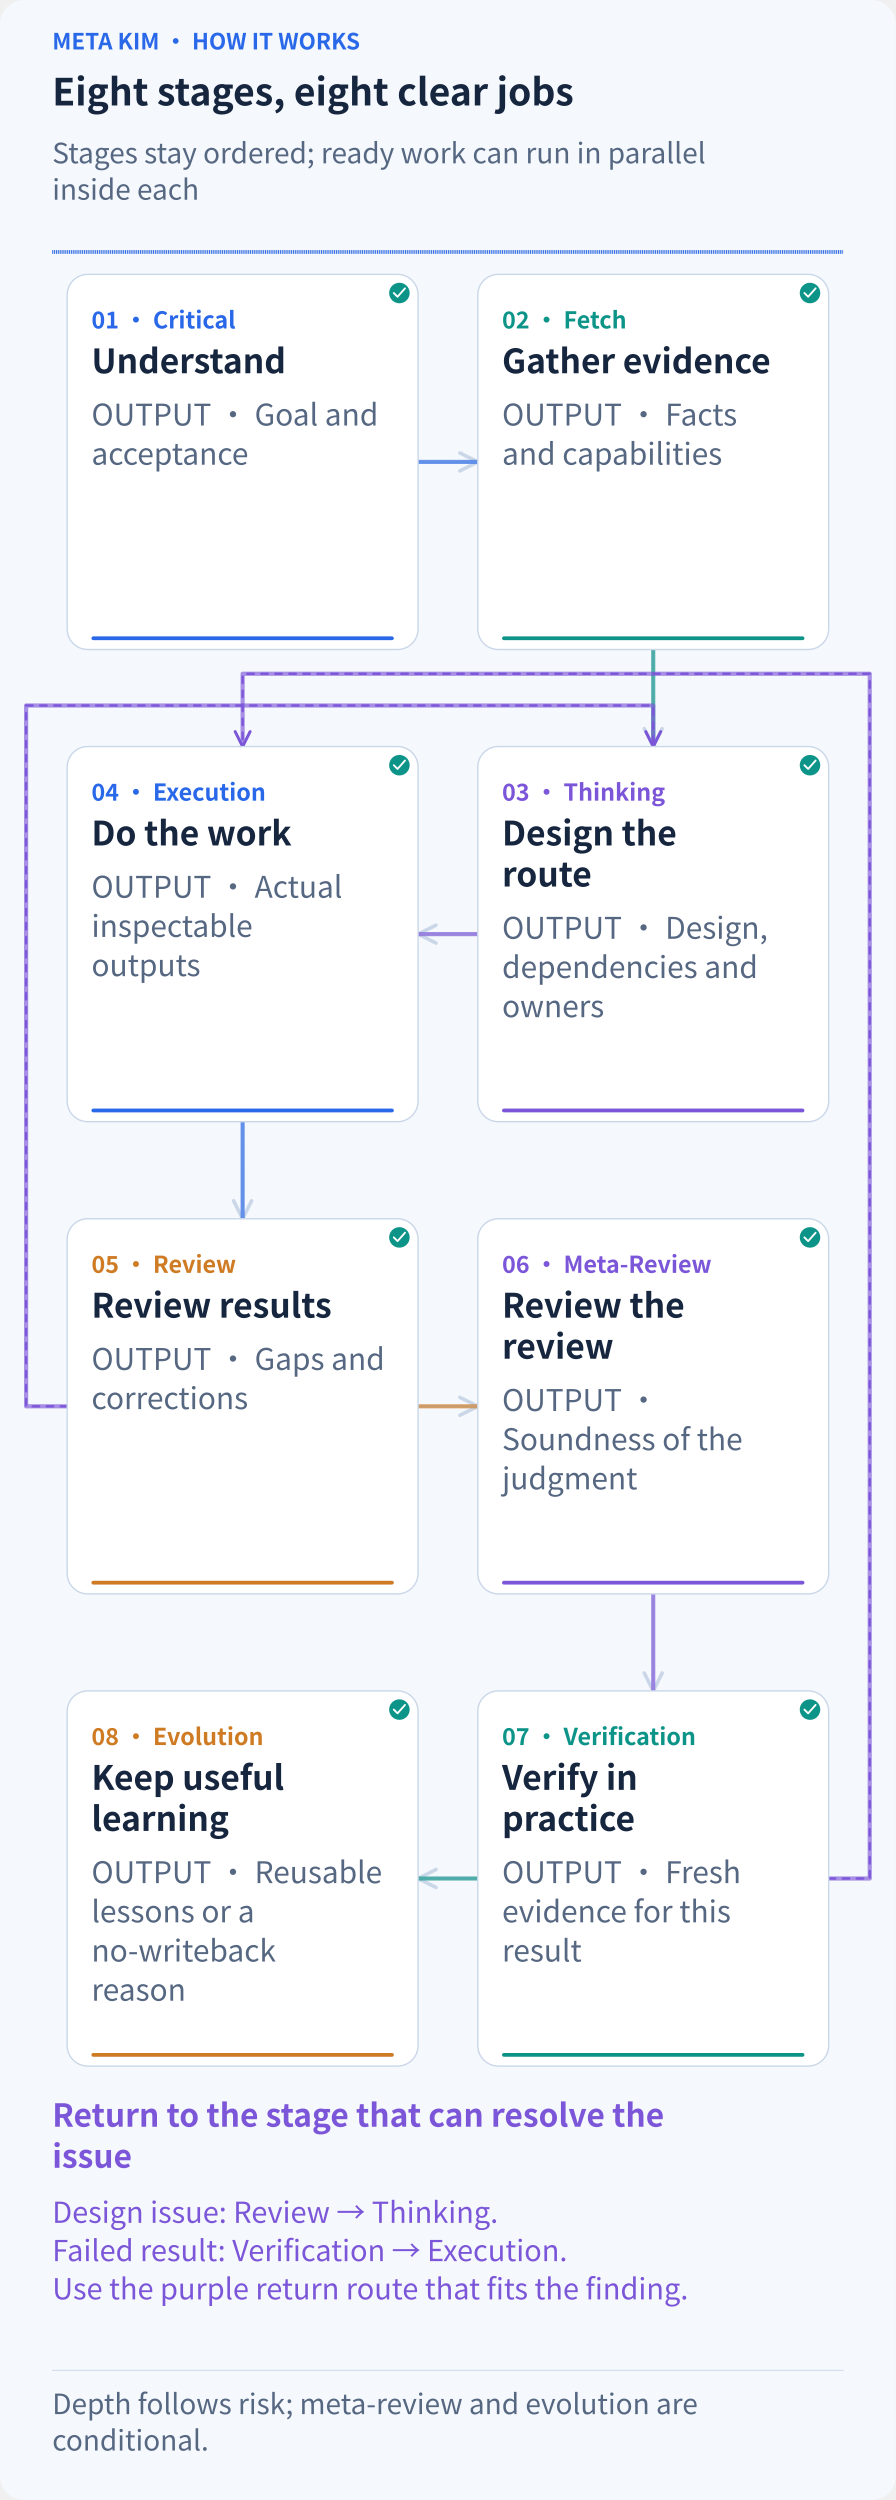
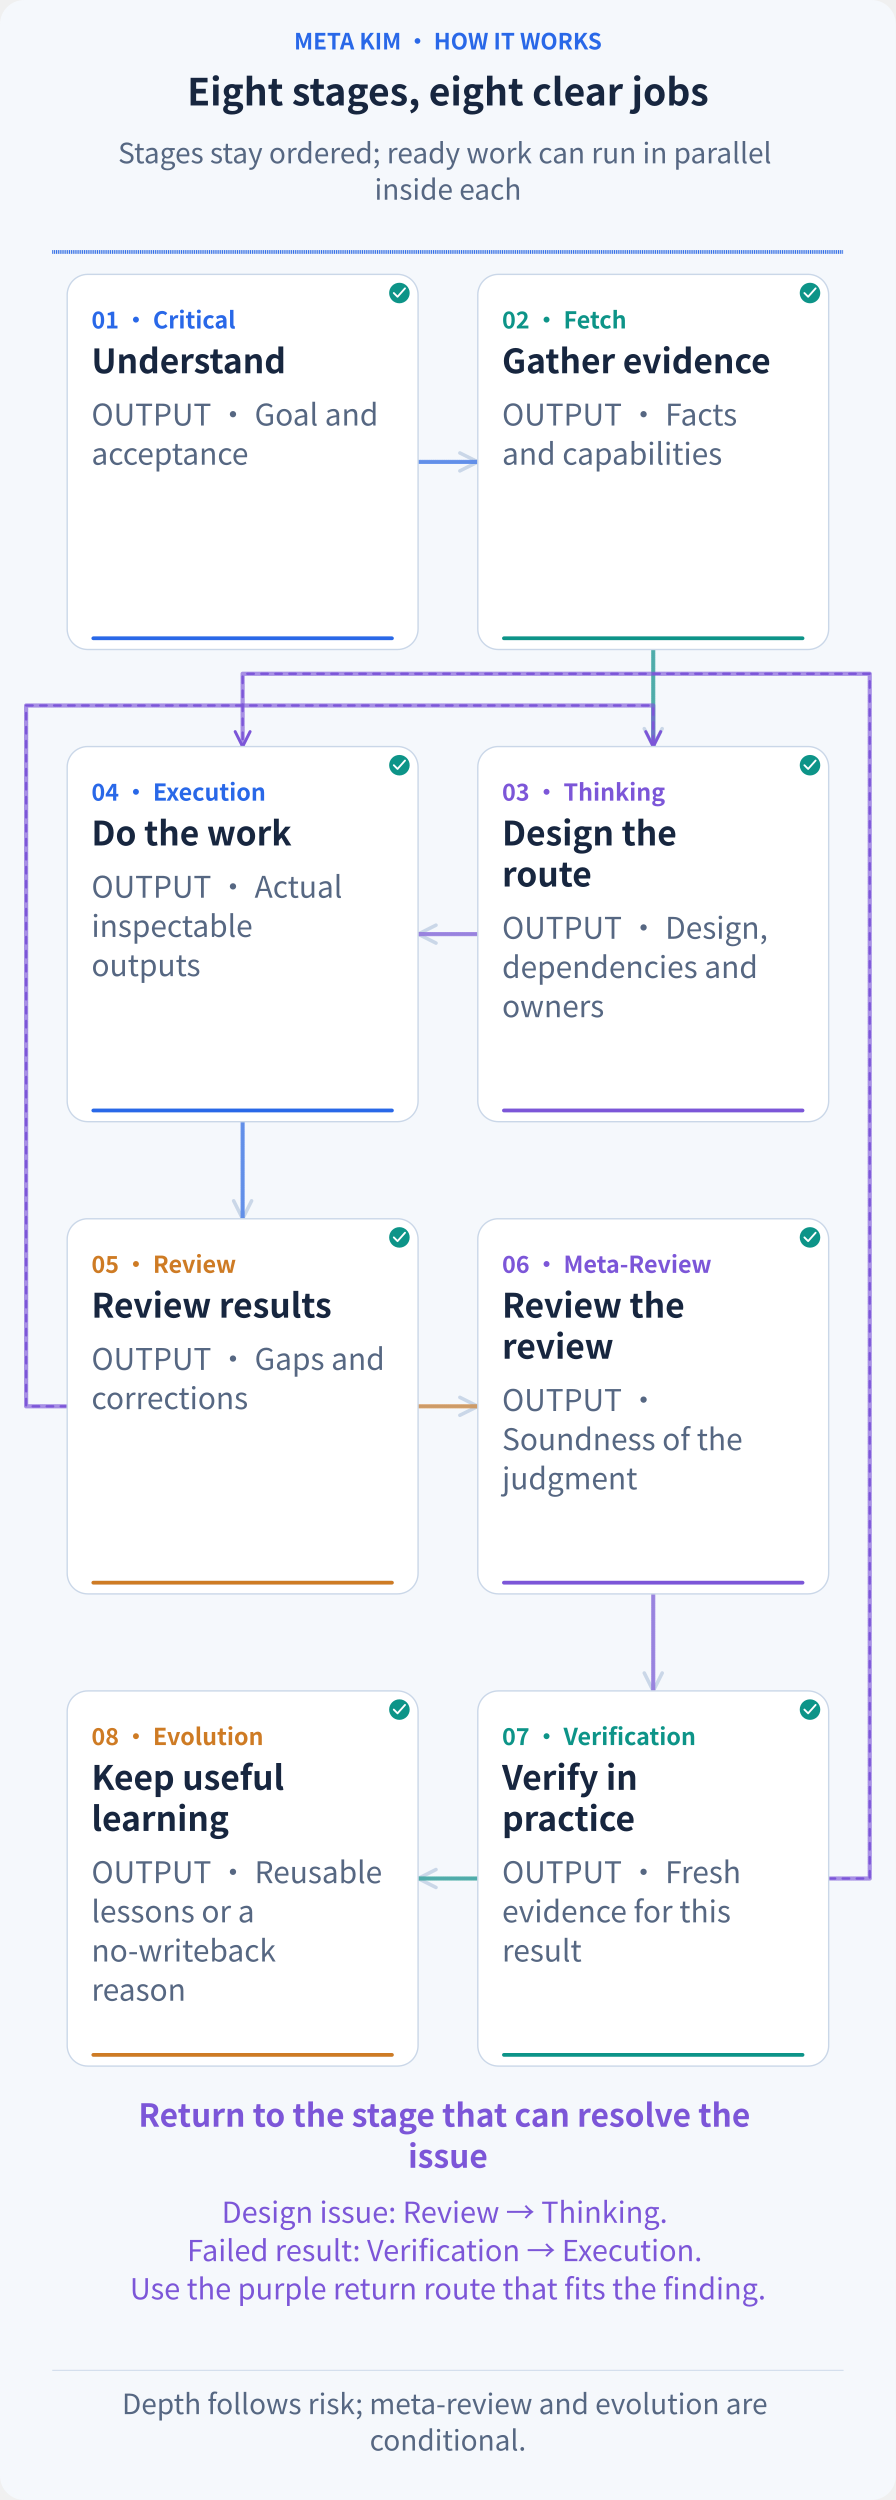
<svg xmlns="http://www.w3.org/2000/svg" width="960" height="2679" viewBox="0 0 960 2679" role="img" aria-labelledby="title description" lang="en" xml:lang="en">
  <defs>
    <marker id="arrow" viewBox="0 0 10 10" refX="9" refY="5" markerWidth="8" markerHeight="8" orient="auto-start-reverse">
      <path d="M1 1L9 5L1 9" fill="none" stroke="#cad7e8" stroke-width="1.6" stroke-linecap="round" />
    </marker>
    <marker id="back-arrow" viewBox="0 0 10 10" refX="9" refY="5" markerWidth="8" markerHeight="8" orient="auto">
      <path d="M1 1L9 5L1 9" fill="none" stroke="#7c56d8" stroke-width="1.6" stroke-linecap="round" />
    </marker>
  </defs>
  <style>text{font-family:"Microsoft YaHei","Noto Sans CJK SC","PingFang SC",Arial,sans-serif}.clock{stroke-dasharray:1;stroke-dashoffset:0;animation:clock 32s linear infinite}@keyframes clock{from{stroke-dashoffset:1}to{stroke-dashoffset:0}}@keyframes m0{0%,8%{stroke-dashoffset:1;opacity:0}9%{opacity:1}14%,100%{stroke-dashoffset:0;opacity:.8}}.m0{stroke-dashoffset:0;opacity:.65;animation:m0 32s ease-in-out infinite}
@keyframes m1{0%,16.3%{stroke-dashoffset:1;opacity:0}17.3%{opacity:1}22.3%,100%{stroke-dashoffset:0;opacity:.8}}.m1{stroke-dashoffset:0;opacity:.65;animation:m1 32s ease-in-out infinite}
@keyframes m2{0%,24.6%{stroke-dashoffset:1;opacity:0}25.6%{opacity:1}30.6%,100%{stroke-dashoffset:0;opacity:.8}}.m2{stroke-dashoffset:0;opacity:.65;animation:m2 32s ease-in-out infinite}
@keyframes m3{0%,32.9%{stroke-dashoffset:1;opacity:0}33.9%{opacity:1}38.9%,100%{stroke-dashoffset:0;opacity:.8}}.m3{stroke-dashoffset:0;opacity:.65;animation:m3 32s ease-in-out infinite}
@keyframes m4{0%,41.2%{stroke-dashoffset:1;opacity:0}42.2%{opacity:1}47.2%,100%{stroke-dashoffset:0;opacity:.8}}.m4{stroke-dashoffset:0;opacity:.65;animation:m4 32s ease-in-out infinite}
@keyframes m5{0%,49.5%{stroke-dashoffset:1;opacity:0}50.5%{opacity:1}55.5%,100%{stroke-dashoffset:0;opacity:.8}}.m5{stroke-dashoffset:0;opacity:.65;animation:m5 32s ease-in-out infinite}
@keyframes m6{0%,57.8%{stroke-dashoffset:1;opacity:0}58.8%{opacity:1}63.8%,100%{stroke-dashoffset:0;opacity:.8}}.m6{stroke-dashoffset:0;opacity:.65;animation:m6 32s ease-in-out infinite}
@keyframes m7{0%,77%{stroke-dashoffset:1;opacity:0}78%{opacity:1}83%{stroke-dashoffset:0;opacity:1}85%,100%{stroke-dashoffset:0;opacity:0}}.m7{stroke-dashoffset:0;opacity:.65;animation:m7 32s ease-in-out infinite}
@keyframes m8{0%,86%{stroke-dashoffset:1;opacity:0}87%{opacity:1}93%{stroke-dashoffset:0;opacity:1}95%,100%{stroke-dashoffset:0;opacity:0}}.m8{stroke-dashoffset:0;opacity:.65;animation:m8 32s ease-in-out infinite}
@keyframes m9{0%,1%{opacity:0}2.2%,8.8%{opacity:1}10%,100%{opacity:0}}.m9{opacity:0;animation:m9 32s ease-in-out infinite}
@keyframes m10{0%,10%{opacity:0}11.5%,100%{opacity:1}}.m10{opacity:1;animation:m10 32s ease-in-out infinite}
@keyframes m11{0%,1%{transform:scaleX(0)}10%,100%{transform:scaleX(1)}}.m11{transform:scaleX(1);transform-box:fill-box;transform-origin:left center;animation:m11 32s ease-in-out infinite}
@keyframes m12{0%,9.3%{opacity:0}10.5%,17.1%{opacity:1}18.3%,100%{opacity:0}}.m12{opacity:0;animation:m12 32s ease-in-out infinite}
@keyframes m13{0%,18.3%{opacity:0}19.8%,100%{opacity:1}}.m13{opacity:1;animation:m13 32s ease-in-out infinite}
@keyframes m14{0%,9.3%{transform:scaleX(0)}18.3%,100%{transform:scaleX(1)}}.m14{transform:scaleX(1);transform-box:fill-box;transform-origin:left center;animation:m14 32s ease-in-out infinite}
@keyframes m15{0%,17.6%{opacity:0}18.8%,25.4%{opacity:1}26.6%,100%{opacity:0}}.m15{opacity:0;animation:m15 32s ease-in-out infinite}
@keyframes m16{0%,26.6%{opacity:0}28.1%,100%{opacity:1}}.m16{opacity:1;animation:m16 32s ease-in-out infinite}
@keyframes m17{0%,17.6%{transform:scaleX(0)}26.6%,100%{transform:scaleX(1)}}.m17{transform:scaleX(1);transform-box:fill-box;transform-origin:left center;animation:m17 32s ease-in-out infinite}
@keyframes m18{0%,25.9%{opacity:0}27.1%,33.7%{opacity:1}34.9%,100%{opacity:0}}.m18{opacity:0;animation:m18 32s ease-in-out infinite}
@keyframes m19{0%,34.9%{opacity:0}36.4%,100%{opacity:1}}.m19{opacity:1;animation:m19 32s ease-in-out infinite}
@keyframes m20{0%,25.9%{transform:scaleX(0)}34.9%,100%{transform:scaleX(1)}}.m20{transform:scaleX(1);transform-box:fill-box;transform-origin:left center;animation:m20 32s ease-in-out infinite}
@keyframes m21{0%,34.2%{opacity:0}35.4%,42%{opacity:1}43.2%,100%{opacity:0}}.m21{opacity:0;animation:m21 32s ease-in-out infinite}
@keyframes m22{0%,43.2%{opacity:0}44.7%,100%{opacity:1}}.m22{opacity:1;animation:m22 32s ease-in-out infinite}
@keyframes m23{0%,34.2%{transform:scaleX(0)}43.2%,100%{transform:scaleX(1)}}.m23{transform:scaleX(1);transform-box:fill-box;transform-origin:left center;animation:m23 32s ease-in-out infinite}
@keyframes m24{0%,42.5%{opacity:0}43.7%,50.3%{opacity:1}51.5%,100%{opacity:0}}.m24{opacity:0;animation:m24 32s ease-in-out infinite}
@keyframes m25{0%,51.5%{opacity:0}53%,100%{opacity:1}}.m25{opacity:1;animation:m25 32s ease-in-out infinite}
@keyframes m26{0%,42.5%{transform:scaleX(0)}51.5%,100%{transform:scaleX(1)}}.m26{transform:scaleX(1);transform-box:fill-box;transform-origin:left center;animation:m26 32s ease-in-out infinite}
@keyframes m27{0%,50.8%{opacity:0}52%,58.6%{opacity:1}59.8%,100%{opacity:0}}.m27{opacity:0;animation:m27 32s ease-in-out infinite}
@keyframes m28{0%,59.8%{opacity:0}61.3%,100%{opacity:1}}.m28{opacity:1;animation:m28 32s ease-in-out infinite}
@keyframes m29{0%,50.8%{transform:scaleX(0)}59.8%,100%{transform:scaleX(1)}}.m29{transform:scaleX(1);transform-box:fill-box;transform-origin:left center;animation:m29 32s ease-in-out infinite}
@keyframes m30{0%,59.1%{opacity:0}60.3%,66.9%{opacity:1}68.1%,100%{opacity:0}}.m30{opacity:0;animation:m30 32s ease-in-out infinite}
@keyframes m31{0%,68.1%{opacity:0}69.6%,100%{opacity:1}}.m31{opacity:1;animation:m31 32s ease-in-out infinite}
@keyframes m32{0%,59.1%{transform:scaleX(0)}68.1%,100%{transform:scaleX(1)}}.m32{transform:scaleX(1);transform-box:fill-box;transform-origin:left center;animation:m32 32s ease-in-out infinite}@media(prefers-reduced-motion:reduce){*{animation:none!important}.focus,.clock{display:none}.completed{opacity:1}.progress{transform:scaleX(1)}.transfer{stroke-dashoffset:0;opacity:.45}}</style>
  <rect width="960" height="2679" rx="26" fill="#f5f8fc" />
-   <text x="56" y="53" font-size="24" font-weight="700" fill="#2968e8" text-anchor="start">
-     <tspan x="56" dy="0">META KIM · HOW IT WORKS</tspan>
-   </text>
-   <text x="56" y="113" font-size="40" font-weight="750" fill="#17263f" text-anchor="start">
-     <tspan x="56" dy="0">Eight stages, eight clear jobs</tspan>
-   </text>
-   <text x="56" y="175" font-size="30" font-weight="450" fill="#566782" text-anchor="start">
-     <tspan x="56" dy="0">Stages stay ordered; ready work can run in parallel</tspan>
-     <tspan x="56" dy="39">inside each</tspan>
+   <text x="480" y="53" font-size="24" font-weight="700" fill="#2968e8" text-anchor="middle">
+     <tspan x="480" dy="0">META KIM · HOW IT WORKS</tspan>
+   </text>
+   <text x="480" y="113" font-size="40" font-weight="750" fill="#17263f" text-anchor="middle">
+     <tspan x="480" dy="0">Eight stages, eight clear jobs</tspan>
+   </text>
+   <text x="480" y="175" font-size="30" font-weight="450" fill="#566782" text-anchor="middle">
+     <tspan x="480" dy="0">Stages stay ordered; ready work can run in parallel</tspan>
+     <tspan x="480" dy="39">inside each</tspan>
  </text>
  <path d="M56 270H904" stroke="#dce5f2" stroke-width="4" />
  <path class="clock" pathLength="1" d="M56 270H904" stroke="#2968e8" stroke-width="4" />
  <path d="M448 495H512" fill="none" stroke="#cad7e8" stroke-width="3" stroke-linecap="round" stroke-linejoin="round" marker-end="url(#arrow)" />
  <path class="transfer m0" pathLength="1" d="M448 495H512" fill="none" stroke="#2968e8" stroke-width="4.5" stroke-dasharray="1" stroke-linecap="round" stroke-linejoin="round" />
  <path d="M700 696V800" fill="none" stroke="#cad7e8" stroke-width="3" stroke-linecap="round" stroke-linejoin="round" marker-end="url(#arrow)" />
  <path class="transfer m1" pathLength="1" d="M700 696V800" fill="none" stroke="#0d9488" stroke-width="4.5" stroke-dasharray="1" stroke-linecap="round" stroke-linejoin="round" />
  <path d="M512 1001H448" fill="none" stroke="#cad7e8" stroke-width="3" stroke-linecap="round" stroke-linejoin="round" marker-end="url(#arrow)" />
  <path class="transfer m2" pathLength="1" d="M512 1001H448" fill="none" stroke="#7c56d8" stroke-width="4.5" stroke-dasharray="1" stroke-linecap="round" stroke-linejoin="round" />
  <path d="M260 1202V1306" fill="none" stroke="#cad7e8" stroke-width="3" stroke-linecap="round" stroke-linejoin="round" marker-end="url(#arrow)" />
  <path class="transfer m3" pathLength="1" d="M260 1202V1306" fill="none" stroke="#2968e8" stroke-width="4.5" stroke-dasharray="1" stroke-linecap="round" stroke-linejoin="round" />
  <path d="M448 1507H512" fill="none" stroke="#cad7e8" stroke-width="3" stroke-linecap="round" stroke-linejoin="round" marker-end="url(#arrow)" />
  <path class="transfer m4" pathLength="1" d="M448 1507H512" fill="none" stroke="#ce7b24" stroke-width="4.5" stroke-dasharray="1" stroke-linecap="round" stroke-linejoin="round" />
  <path d="M700 1708V1812" fill="none" stroke="#cad7e8" stroke-width="3" stroke-linecap="round" stroke-linejoin="round" marker-end="url(#arrow)" />
  <path class="transfer m5" pathLength="1" d="M700 1708V1812" fill="none" stroke="#7c56d8" stroke-width="4.5" stroke-dasharray="1" stroke-linecap="round" stroke-linejoin="round" />
  <path d="M512 2013H448" fill="none" stroke="#cad7e8" stroke-width="3" stroke-linecap="round" stroke-linejoin="round" marker-end="url(#arrow)" />
  <path class="transfer m6" pathLength="1" d="M512 2013H448" fill="none" stroke="#0d9488" stroke-width="4.5" stroke-dasharray="1" stroke-linecap="round" stroke-linejoin="round" />
  <path d="M72 1507H28V756H700V800" fill="none" stroke="#7c56d8" stroke-width="2.5" stroke-linecap="round" stroke-linejoin="round" stroke-dasharray="7 8" marker-end="url(#back-arrow)" />
  <path class="transfer m7" pathLength="1" d="M72 1507H28V756H700V800" fill="none" stroke="#7c56d8" stroke-width="4.5" stroke-dasharray="1" stroke-linecap="round" stroke-linejoin="round" />
  <path d="M888 2013H932V722H260V800" fill="none" stroke="#7c56d8" stroke-width="2.5" stroke-linecap="round" stroke-linejoin="round" stroke-dasharray="7 8" marker-end="url(#back-arrow)" />
  <path class="transfer m8" pathLength="1" d="M888 2013H932V722H260V800" fill="none" stroke="#7c56d8" stroke-width="4.5" stroke-dasharray="1" stroke-linecap="round" stroke-linejoin="round" />
  <g class="node" data-label="Understand" data-box="72,294,376,402">
    <rect x="72" y="294" width="376" height="402" rx="22" fill="#fff" stroke="#cad7e8" stroke-width="1.5" />
    <rect class="focus m9" x="72" y="294" width="376" height="402" rx="22" fill="#2968e8" fill-opacity=".055" stroke="#2968e8" stroke-width="3" />
    <text x="98" y="352" font-size="25" font-weight="700" fill="#2968e8" text-anchor="start">
      <tspan x="98" dy="0">01 · Critical</tspan>
    </text>
    <text x="98" y="400" font-size="36" font-weight="700" fill="#17263f" text-anchor="start">
      <tspan x="98" dy="0">Understand</tspan>
    </text>
    <text x="98" y="456" font-size="32" font-weight="450" fill="#566782" text-anchor="start">
      <tspan x="98" dy="0">OUTPUT · Goal and</tspan>
      <tspan x="98" dy="42">acceptance</tspan>
    </text>
    <rect x="98" y="682" width="324" height="4" rx="2" fill="#e2e9f3" />
    <rect class="progress m11" x="98" y="682" width="324" height="4" rx="2" fill="#2968e8" />
    <g class="completed m10">
      <circle cx="428" cy="314" r="11" fill="#0d9488" />
      <path d="M422 314l4 4 8-9" fill="none" stroke="#fff" stroke-width="2" stroke-linecap="round" stroke-linejoin="round" />
    </g>
  </g>
  <g class="node" data-label="Gather evidence" data-box="512,294,376,402">
    <rect x="512" y="294" width="376" height="402" rx="22" fill="#fff" stroke="#cad7e8" stroke-width="1.5" />
    <rect class="focus m12" x="512" y="294" width="376" height="402" rx="22" fill="#0d9488" fill-opacity=".055" stroke="#0d9488" stroke-width="3" />
    <text x="538" y="352" font-size="25" font-weight="700" fill="#0d9488" text-anchor="start">
      <tspan x="538" dy="0">02 · Fetch</tspan>
    </text>
    <text x="538" y="400" font-size="36" font-weight="700" fill="#17263f" text-anchor="start">
      <tspan x="538" dy="0">Gather evidence</tspan>
    </text>
    <text x="538" y="456" font-size="32" font-weight="450" fill="#566782" text-anchor="start">
      <tspan x="538" dy="0">OUTPUT · Facts</tspan>
      <tspan x="538" dy="42">and capabilities</tspan>
    </text>
    <rect x="538" y="682" width="324" height="4" rx="2" fill="#e2e9f3" />
    <rect class="progress m14" x="538" y="682" width="324" height="4" rx="2" fill="#0d9488" />
    <g class="completed m13">
      <circle cx="868" cy="314" r="11" fill="#0d9488" />
      <path d="M862 314l4 4 8-9" fill="none" stroke="#fff" stroke-width="2" stroke-linecap="round" stroke-linejoin="round" />
    </g>
  </g>
  <g class="node" data-label="Design the route" data-box="512,800,376,402">
    <rect x="512" y="800" width="376" height="402" rx="22" fill="#fff" stroke="#cad7e8" stroke-width="1.5" />
    <rect class="focus m15" x="512" y="800" width="376" height="402" rx="22" fill="#7c56d8" fill-opacity=".055" stroke="#7c56d8" stroke-width="3" />
    <text x="538" y="858" font-size="25" font-weight="700" fill="#7c56d8" text-anchor="start">
      <tspan x="538" dy="0">03 · Thinking</tspan>
    </text>
    <text x="538" y="906" font-size="36" font-weight="700" fill="#17263f" text-anchor="start">
      <tspan x="538" dy="0">Design the</tspan>
      <tspan x="538" dy="44">route</tspan>
    </text>
    <text x="538" y="1006" font-size="32" font-weight="450" fill="#566782" text-anchor="start">
      <tspan x="538" dy="0">OUTPUT · Design,</tspan>
      <tspan x="538" dy="42">dependencies and</tspan>
      <tspan x="538" dy="42">owners</tspan>
    </text>
    <rect x="538" y="1188" width="324" height="4" rx="2" fill="#e2e9f3" />
    <rect class="progress m17" x="538" y="1188" width="324" height="4" rx="2" fill="#7c56d8" />
    <g class="completed m16">
      <circle cx="868" cy="820" r="11" fill="#0d9488" />
      <path d="M862 820l4 4 8-9" fill="none" stroke="#fff" stroke-width="2" stroke-linecap="round" stroke-linejoin="round" />
    </g>
  </g>
  <g class="node" data-label="Do the work" data-box="72,800,376,402">
    <rect x="72" y="800" width="376" height="402" rx="22" fill="#fff" stroke="#cad7e8" stroke-width="1.5" />
    <rect class="focus m18" x="72" y="800" width="376" height="402" rx="22" fill="#2968e8" fill-opacity=".055" stroke="#2968e8" stroke-width="3" />
    <text x="98" y="858" font-size="25" font-weight="700" fill="#2968e8" text-anchor="start">
      <tspan x="98" dy="0">04 · Execution</tspan>
    </text>
    <text x="98" y="906" font-size="36" font-weight="700" fill="#17263f" text-anchor="start">
      <tspan x="98" dy="0">Do the work</tspan>
    </text>
    <text x="98" y="962" font-size="32" font-weight="450" fill="#566782" text-anchor="start">
      <tspan x="98" dy="0">OUTPUT · Actual</tspan>
      <tspan x="98" dy="42">inspectable</tspan>
      <tspan x="98" dy="42">outputs</tspan>
    </text>
    <rect x="98" y="1188" width="324" height="4" rx="2" fill="#e2e9f3" />
    <rect class="progress m20" x="98" y="1188" width="324" height="4" rx="2" fill="#2968e8" />
    <g class="completed m19">
      <circle cx="428" cy="820" r="11" fill="#0d9488" />
      <path d="M422 820l4 4 8-9" fill="none" stroke="#fff" stroke-width="2" stroke-linecap="round" stroke-linejoin="round" />
    </g>
  </g>
  <g class="node" data-label="Review results" data-box="72,1306,376,402">
    <rect x="72" y="1306" width="376" height="402" rx="22" fill="#fff" stroke="#cad7e8" stroke-width="1.5" />
    <rect class="focus m21" x="72" y="1306" width="376" height="402" rx="22" fill="#ce7b24" fill-opacity=".055" stroke="#ce7b24" stroke-width="3" />
    <text x="98" y="1364" font-size="25" font-weight="700" fill="#ce7b24" text-anchor="start">
      <tspan x="98" dy="0">05 · Review</tspan>
    </text>
    <text x="98" y="1412" font-size="36" font-weight="700" fill="#17263f" text-anchor="start">
      <tspan x="98" dy="0">Review results</tspan>
    </text>
    <text x="98" y="1468" font-size="32" font-weight="450" fill="#566782" text-anchor="start">
      <tspan x="98" dy="0">OUTPUT · Gaps and</tspan>
      <tspan x="98" dy="42">corrections</tspan>
    </text>
    <rect x="98" y="1694" width="324" height="4" rx="2" fill="#e2e9f3" />
    <rect class="progress m23" x="98" y="1694" width="324" height="4" rx="2" fill="#ce7b24" />
    <g class="completed m22">
      <circle cx="428" cy="1326" r="11" fill="#0d9488" />
      <path d="M422 1326l4 4 8-9" fill="none" stroke="#fff" stroke-width="2" stroke-linecap="round" stroke-linejoin="round" />
    </g>
  </g>
  <g class="node" data-label="Review the review" data-box="512,1306,376,402">
    <rect x="512" y="1306" width="376" height="402" rx="22" fill="#fff" stroke="#cad7e8" stroke-width="1.5" />
    <rect class="focus m24" x="512" y="1306" width="376" height="402" rx="22" fill="#7c56d8" fill-opacity=".055" stroke="#7c56d8" stroke-width="3" />
    <text x="538" y="1364" font-size="25" font-weight="700" fill="#7c56d8" text-anchor="start">
      <tspan x="538" dy="0">06 · Meta-Review</tspan>
    </text>
    <text x="538" y="1412" font-size="36" font-weight="700" fill="#17263f" text-anchor="start">
      <tspan x="538" dy="0">Review the</tspan>
      <tspan x="538" dy="44">review</tspan>
    </text>
    <text x="538" y="1512" font-size="32" font-weight="450" fill="#566782" text-anchor="start">
      <tspan x="538" dy="0">OUTPUT ·</tspan>
      <tspan x="538" dy="42">Soundness of the</tspan>
      <tspan x="538" dy="42">judgment</tspan>
    </text>
    <rect x="538" y="1694" width="324" height="4" rx="2" fill="#e2e9f3" />
    <rect class="progress m26" x="538" y="1694" width="324" height="4" rx="2" fill="#7c56d8" />
    <g class="completed m25">
      <circle cx="868" cy="1326" r="11" fill="#0d9488" />
      <path d="M862 1326l4 4 8-9" fill="none" stroke="#fff" stroke-width="2" stroke-linecap="round" stroke-linejoin="round" />
    </g>
  </g>
  <g class="node" data-label="Verify in practice" data-box="512,1812,376,402">
    <rect x="512" y="1812" width="376" height="402" rx="22" fill="#fff" stroke="#cad7e8" stroke-width="1.5" />
    <rect class="focus m27" x="512" y="1812" width="376" height="402" rx="22" fill="#0d9488" fill-opacity=".055" stroke="#0d9488" stroke-width="3" />
    <text x="538" y="1870" font-size="25" font-weight="700" fill="#0d9488" text-anchor="start">
      <tspan x="538" dy="0">07 · Verification</tspan>
    </text>
    <text x="538" y="1918" font-size="36" font-weight="700" fill="#17263f" text-anchor="start">
      <tspan x="538" dy="0">Verify in</tspan>
      <tspan x="538" dy="44">practice</tspan>
    </text>
    <text x="538" y="2018" font-size="32" font-weight="450" fill="#566782" text-anchor="start">
      <tspan x="538" dy="0">OUTPUT · Fresh</tspan>
      <tspan x="538" dy="42">evidence for this</tspan>
      <tspan x="538" dy="42">result</tspan>
    </text>
    <rect x="538" y="2200" width="324" height="4" rx="2" fill="#e2e9f3" />
    <rect class="progress m29" x="538" y="2200" width="324" height="4" rx="2" fill="#0d9488" />
    <g class="completed m28">
      <circle cx="868" cy="1832" r="11" fill="#0d9488" />
      <path d="M862 1832l4 4 8-9" fill="none" stroke="#fff" stroke-width="2" stroke-linecap="round" stroke-linejoin="round" />
    </g>
  </g>
  <g class="node" data-label="Keep useful learning" data-box="72,1812,376,402">
    <rect x="72" y="1812" width="376" height="402" rx="22" fill="#fff" stroke="#cad7e8" stroke-width="1.5" />
    <rect class="focus m30" x="72" y="1812" width="376" height="402" rx="22" fill="#ce7b24" fill-opacity=".055" stroke="#ce7b24" stroke-width="3" />
    <text x="98" y="1870" font-size="25" font-weight="700" fill="#ce7b24" text-anchor="start">
      <tspan x="98" dy="0">08 · Evolution</tspan>
    </text>
    <text x="98" y="1918" font-size="36" font-weight="700" fill="#17263f" text-anchor="start">
      <tspan x="98" dy="0">Keep useful</tspan>
      <tspan x="98" dy="44">learning</tspan>
    </text>
    <text x="98" y="2018" font-size="32" font-weight="450" fill="#566782" text-anchor="start">
      <tspan x="98" dy="0">OUTPUT · Reusable</tspan>
      <tspan x="98" dy="42">lessons or a</tspan>
      <tspan x="98" dy="42">no-writeback</tspan>
      <tspan x="98" dy="42">reason</tspan>
    </text>
    <rect x="98" y="2200" width="324" height="4" rx="2" fill="#e2e9f3" />
    <rect class="progress m32" x="98" y="2200" width="324" height="4" rx="2" fill="#ce7b24" />
    <g class="completed m31">
      <circle cx="428" cy="1832" r="11" fill="#0d9488" />
      <path d="M422 1832l4 4 8-9" fill="none" stroke="#fff" stroke-width="2" stroke-linecap="round" stroke-linejoin="round" />
    </g>
  </g>
-   <text x="56" y="2279" font-size="34" font-weight="700" fill="#7c56d8" text-anchor="start">
-     <tspan x="56" dy="0">Return to the stage that can resolve the</tspan>
-     <tspan x="56" dy="44">issue</tspan>
-   </text>
-   <text x="56" y="2382" font-size="31" font-weight="450" fill="#7c56d8" text-anchor="start">
-     <tspan x="56" dy="0">Design issue: Review → Thinking.</tspan>
-     <tspan x="56" dy="41">Failed result: Verification → Execution.</tspan>
-     <tspan x="56" dy="41">Use the purple return route that fits the finding.</tspan>
+   <text x="480" y="2279" font-size="34" font-weight="700" fill="#7c56d8" text-anchor="middle">
+     <tspan x="480" dy="0">Return to the stage that can resolve the</tspan>
+     <tspan x="480" dy="44">issue</tspan>
+   </text>
+   <text x="480" y="2382" font-size="31" font-weight="450" fill="#7c56d8" text-anchor="middle">
+     <tspan x="480" dy="0">Design issue: Review → Thinking.</tspan>
+     <tspan x="480" dy="41">Failed result: Verification → Execution.</tspan>
+     <tspan x="480" dy="41">Use the purple return route that fits the finding.</tspan>
  </text>
  <path d="M56 2540H904" stroke="#cad7e8" />
-   <text x="56" y="2587" font-size="30" font-weight="450" fill="#566782" text-anchor="start">
-     <tspan x="56" dy="0">Depth follows risk; meta-review and evolution are</tspan>
-     <tspan x="56" dy="39">conditional.</tspan>
+   <text x="480" y="2587" font-size="30" font-weight="450" fill="#566782" text-anchor="middle">
+     <tspan x="480" dy="0">Depth follows risk; meta-review and evolution are</tspan>
+     <tspan x="480" dy="39">conditional.</tspan>
  </text>
</svg>
